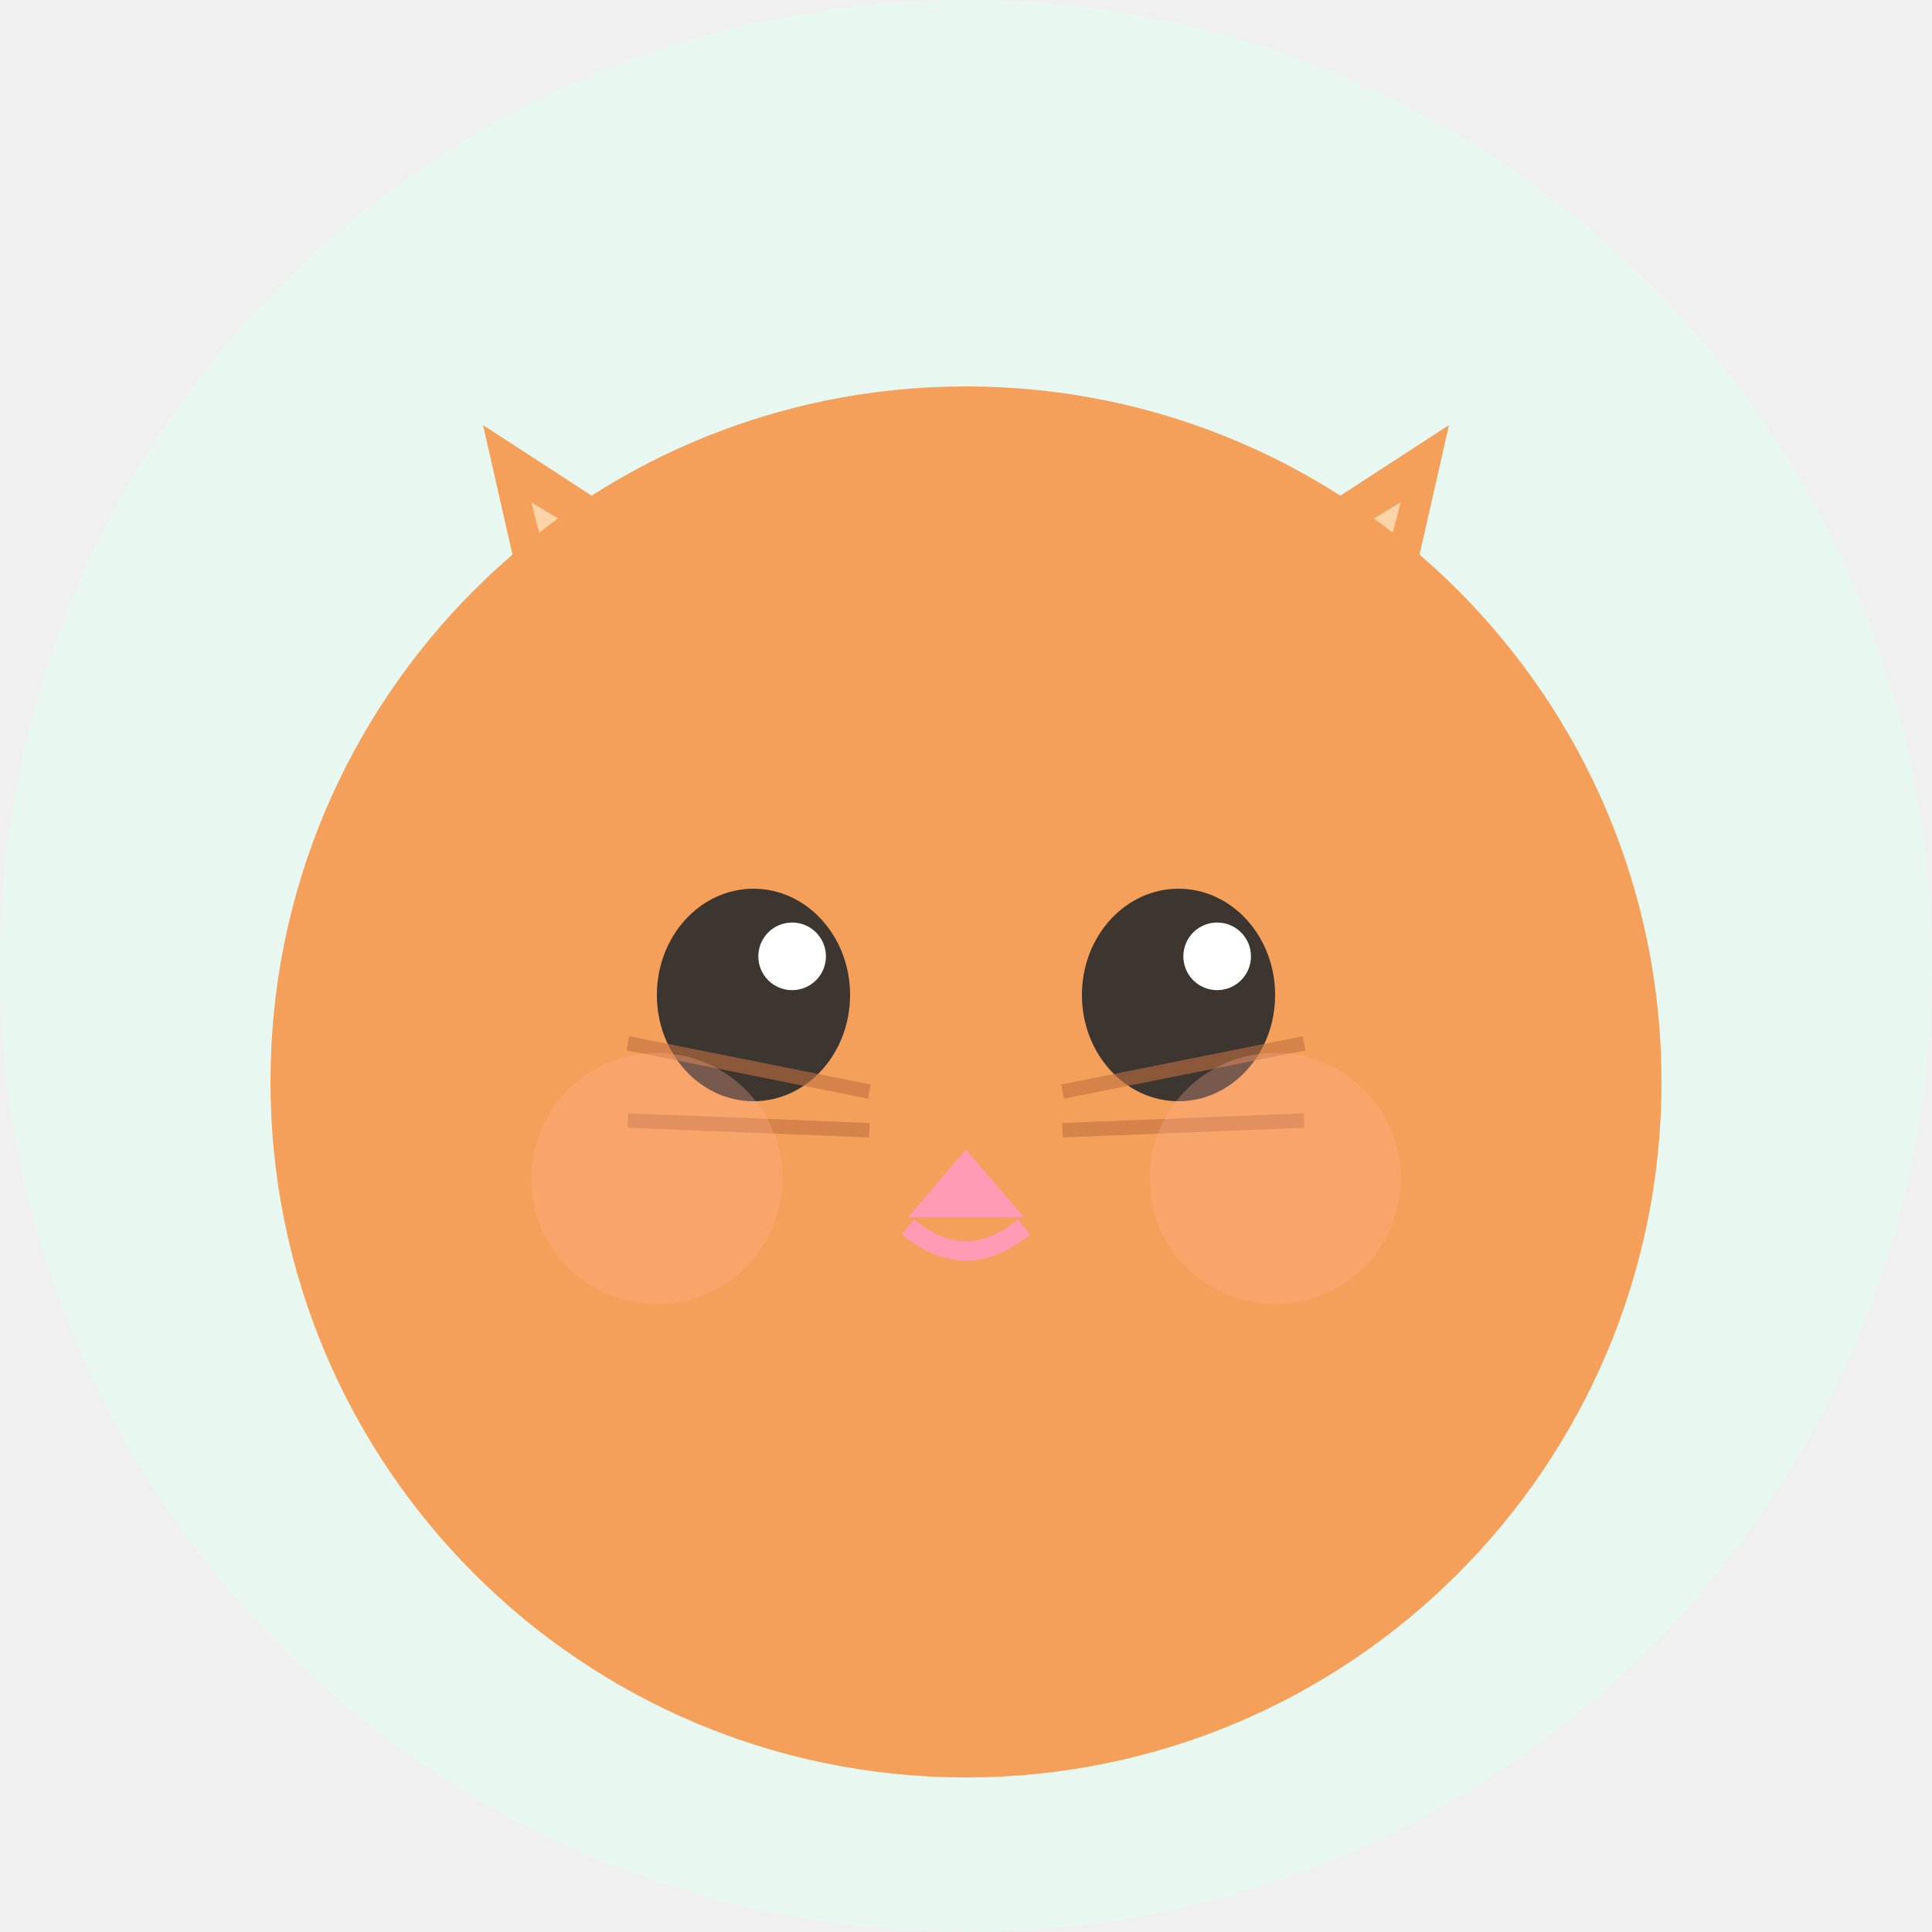
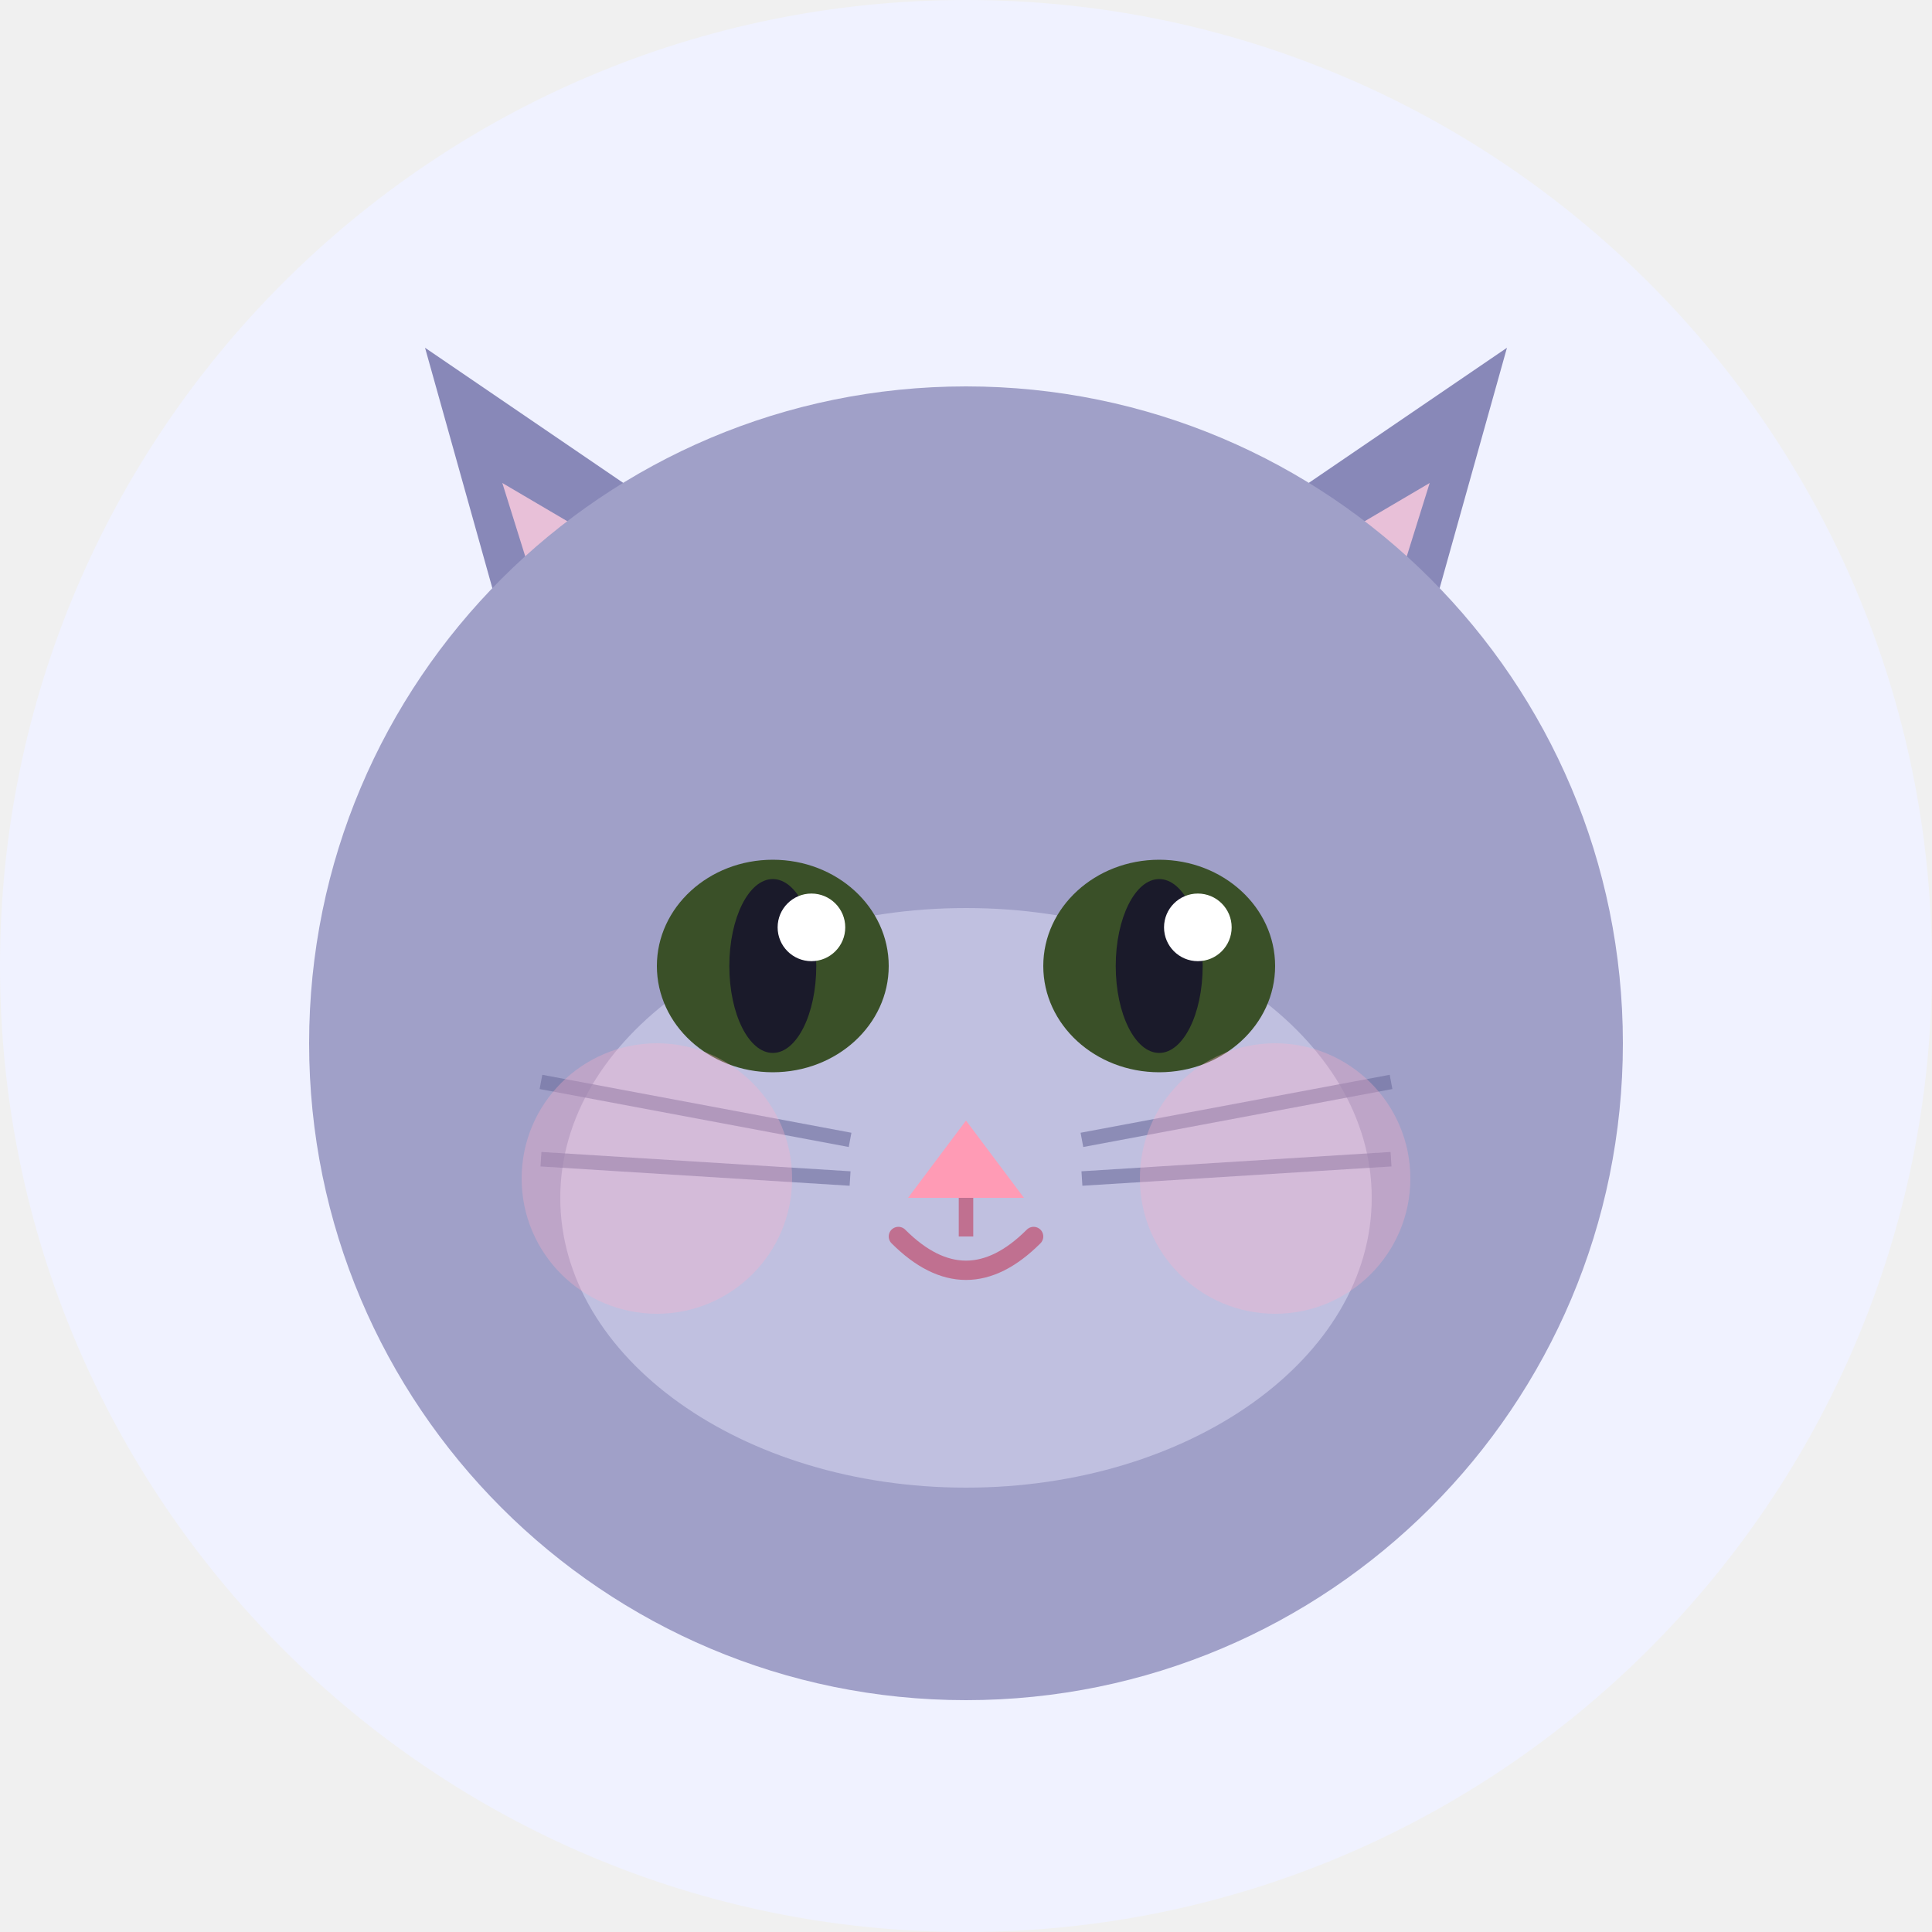
<svg xmlns="http://www.w3.org/2000/svg" viewBox="0 0 200 200">
-   <circle cx="100" cy="100" r="100" fill="#E8F8F0" />
-   <polygon points="60,88 50,44 90,70" fill="#F5A05A" />
-   <polygon points="140,88 150,44 110,70" fill="#F5A05A" />
-   <polygon points="63,83 55,52 88,72" fill="#FFD4A8" />
-   <polygon points="137,83 145,52 112,72" fill="#FFD4A8" />
-   <circle cx="100" cy="112" r="72" fill="#F5A05A" />
-   <ellipse cx="78" cy="103" rx="10" ry="11" fill="#3D3530" />
-   <ellipse cx="122" cy="103" rx="10" ry="11" fill="#3D3530" />
-   <circle cx="82" cy="99" r="3.5" fill="white" />
-   <circle cx="126" cy="99" r="3.5" fill="white" />
-   <polygon points="100,119 94,126 106,126" fill="#FF9BB5" />
-   <path d="M 94 127 Q 100 132 106 127" stroke="#FF9BB5" stroke-width="2" fill="none" />
-   <line x1="65" y1="108" x2="90" y2="113" stroke="#C07040" stroke-width="1.5" opacity="0.6" />
-   <line x1="65" y1="116" x2="90" y2="117" stroke="#C07040" stroke-width="1.5" opacity="0.6" />
-   <line x1="135" y1="108" x2="110" y2="113" stroke="#C07040" stroke-width="1.5" opacity="0.6" />
-   <line x1="135" y1="116" x2="110" y2="117" stroke="#C07040" stroke-width="1.5" opacity="0.6" />
-   <circle cx="68" cy="122" r="13" fill="#FFB090" opacity="0.3" />
-   <circle cx="132" cy="122" r="13" fill="#FFB090" opacity="0.3" />
+   <circle cx="100" cy="100" r="100" fill="#F0F2FF" />
+   <polygon points="58,86 44,36 88,66" fill="#8888B8" />
+   <polygon points="142,86 156,36 112,66" fill="#8888B8" />
+   <polygon points="62,82 52,50 86,70" fill="#E8C0D8" />
+   <polygon points="138,82 148,50 114,70" fill="#E8C0D8" />
+   <circle cx="100" cy="108" r="68" fill="#A0A0C8" />
+   <ellipse cx="100" cy="124" rx="42" ry="30" fill="#C0C0E0" />
+   <ellipse cx="80" cy="100" rx="12" ry="11" fill="#3A5028" />
+   <ellipse cx="120" cy="100" rx="12" ry="11" fill="#3A5028" />
+   <ellipse cx="80" cy="100" rx="4.5" ry="9" fill="#1A1A2A" />
+   <ellipse cx="120" cy="100" rx="4.5" ry="9" fill="#1A1A2A" />
+   <circle cx="84" cy="96" r="3.5" fill="white" />
+   <circle cx="124" cy="96" r="3.5" fill="white" />
+   <polygon points="100,116 94,124 106,124" fill="#FF9BB5" />
+   <line x1="100" y1="124" x2="100" y2="128" stroke="#C07090" stroke-width="1.5" />
+   <path d="M 93 128 Q 100 135 107 128" stroke="#C07090" stroke-width="2" fill="none" stroke-linecap="round" />
+   <line x1="56" y1="112" x2="88" y2="118" stroke="#7070A0" stroke-width="1.5" opacity="0.65" />
+   <line x1="56" y1="120" x2="88" y2="122" stroke="#7070A0" stroke-width="1.5" opacity="0.65" />
+   <line x1="144" y1="112" x2="112" y2="118" stroke="#7070A0" stroke-width="1.5" opacity="0.65" />
+   <line x1="144" y1="120" x2="112" y2="122" stroke="#7070A0" stroke-width="1.5" opacity="0.65" />
+   <circle cx="68" cy="122" r="14" fill="#FFB0C8" opacity="0.32" />
+   <circle cx="132" cy="122" r="14" fill="#FFB0C8" opacity="0.32" />
</svg>
